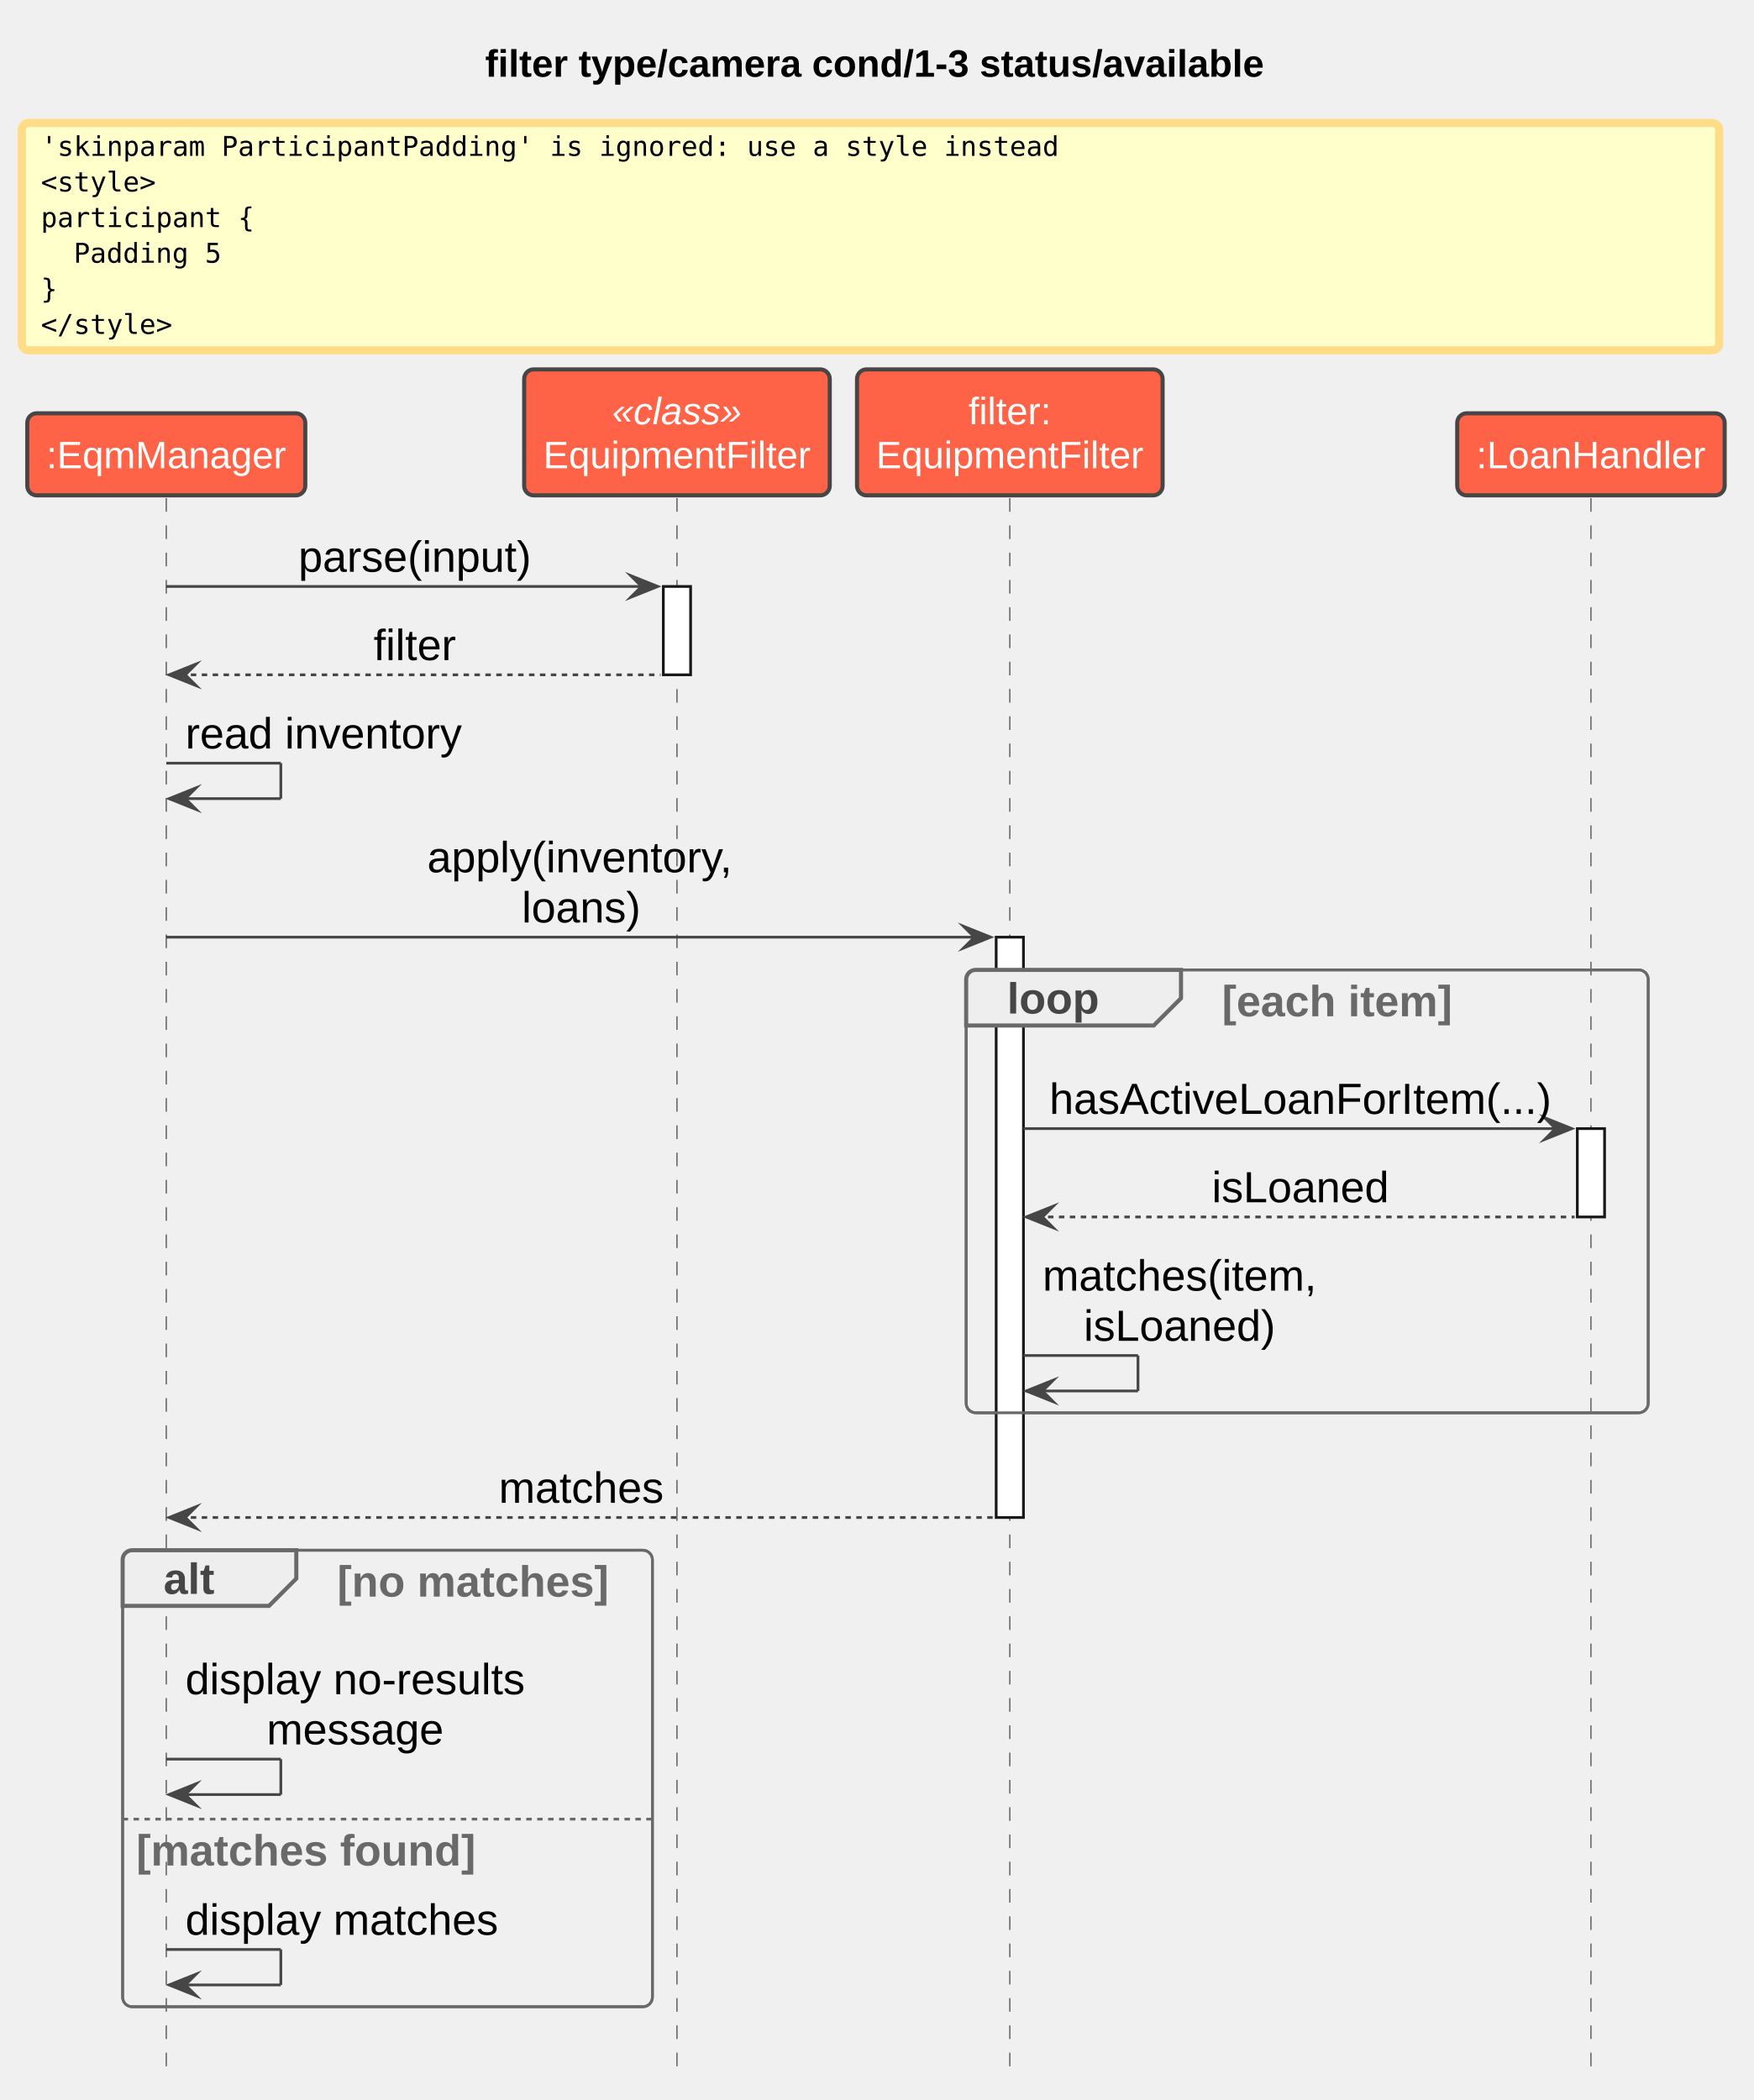
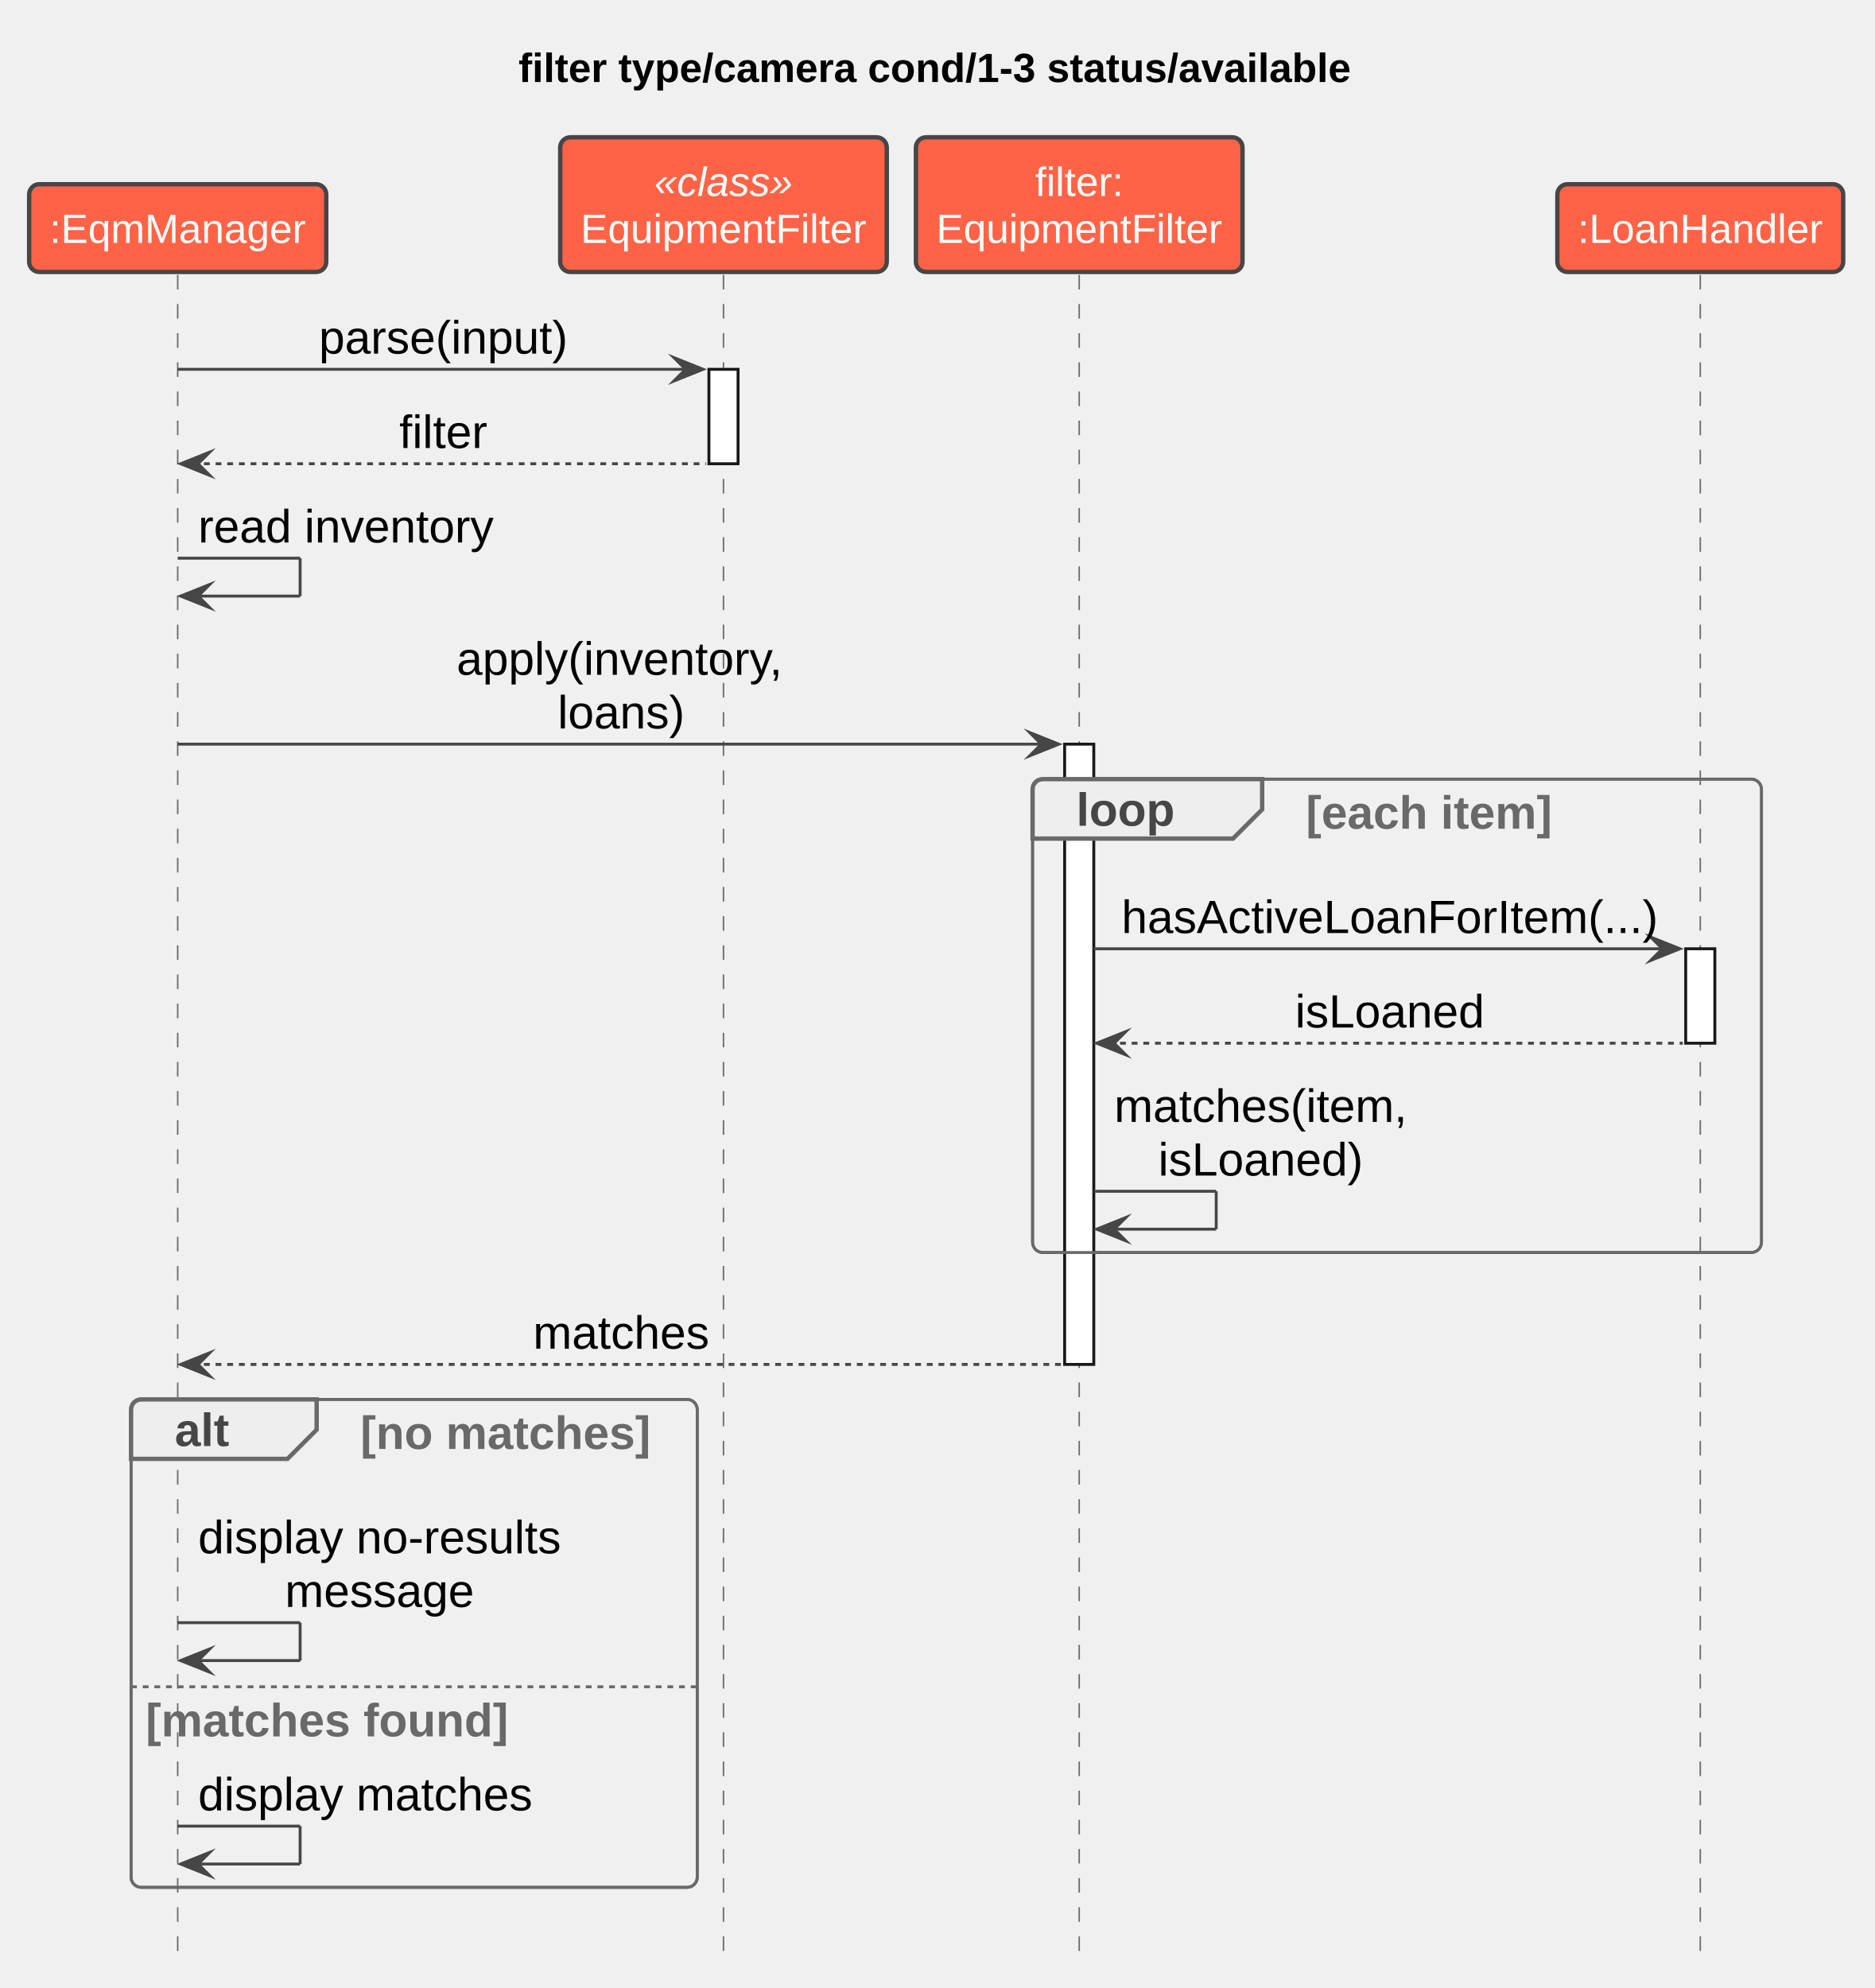
- <svg xmlns="http://www.w3.org/2000/svg" version="1.1" data-diagram-type="SEQUENCE" style="width:643px;height:770px;background:#FFFFFF;" width="643px" height="770px" viewBox="0 0 643 770" zoomAndPan="magnify" preserveAspectRatio="none" contentStyleType="text/css">
+ <svg xmlns="http://www.w3.org/2000/svg" version="1.1" data-diagram-type="SEQUENCE" style="width:643px;height:682px;background:#FFFFFF;" width="643px" height="682px" viewBox="0 0 643 682" zoomAndPan="magnify" preserveAspectRatio="none" contentStyleType="text/css">
  <defs />
  <g font-family="sans-serif" lengthAdjust="spacing">
-     <g class="title" data-source-line="9">
+     <g class="title" data-source-line="8">
      <text x="177.893" y="28.132" fill="#000" font-size="14" textLength="285.564" font-weight="700" font-family="Arial">filter type/camera cond/1-3 status/available</text>
    </g>
-     <rect x="8" y="45.099" width="622.35" height="83.34" fill="#FFC" style="stroke:#FD8;stroke-width:3;" rx="2.5" ry="2.5" />
-     <text x="15" y="57.155" fill="#000" font-size="10" textLength="372.061" font-family="monospace">'skinparam ParticipantPadding' is ignored: use a style instead</text>
-     <text x="15" y="70.212" fill="#000" font-size="10" textLength="42.007" font-family="monospace">&lt;style&gt;</text>
-     <text x="15" y="83.269" fill="#000" font-size="10" textLength="78.013" font-family="monospace">participant {</text>
-     <text x="27.002" y="96.325" fill="#000" font-size="10" textLength="54.009" font-family="monospace">Padding 5</text>
-     <text x="15" y="109.382" fill="#000" font-size="10" font-family="monospace">}</text>
-     <text x="15" y="122.438" fill="#000" font-size="10" textLength="48.008" font-family="monospace">&lt;/style&gt;</text>
-     <rect x="354.249" y="355.628" width="250.07" height="162.391" fill="none" style="stroke:#696969;stroke-width:1;" rx="3.5" ry="3.5" />
-     <rect x="44.965" y="568.417" width="194.242" height="167.391" fill="none" style="stroke:#696969;stroke-width:1;" rx="3.5" ry="3.5" />
-     <g class="participant-lifeline" data-qualified-name="Manager" data-entity-uid="part1" id="part1-lifeline" data-source-line="11">
+     <rect x="354.249" y="267.288" width="250.07" height="162.391" fill="none" style="stroke:#696969;stroke-width:1;" rx="3.5" ry="3.5" />
+     <rect x="44.965" y="480.077" width="194.242" height="167.391" fill="none" style="stroke:#696969;stroke-width:1;" rx="3.5" ry="3.5" />
+     <g class="participant-lifeline" data-qualified-name="Manager" data-entity-uid="part1" id="part1-lifeline" data-source-line="10">
      <g>
-         <rect x="57.465" y="182.636" width="8" height="577.172" fill="#000" fill-opacity="0" />
-         <line x1="60.965" y1="182.636" x2="60.965" y2="759.808" style="stroke:#696969;stroke-width:0.5;stroke-dasharray:5,5;" />
+         <rect x="57.465" y="94.296" width="8" height="577.172" fill="#000" fill-opacity="0" />
+         <line x1="60.965" y1="94.296" x2="60.965" y2="671.468" style="stroke:#696969;stroke-width:0.5;stroke-dasharray:5,5;" />
      </g>
    </g>
-     <g class="participant-lifeline" data-qualified-name="Parsing" data-entity-uid="part2" id="part2-lifeline" data-source-line="12">
+     <g class="participant-lifeline" data-qualified-name="Parsing" data-entity-uid="part2" id="part2-lifeline" data-source-line="11">
      <g>
-         <rect x="244.708" y="182.636" width="8" height="577.172" fill="#000" fill-opacity="0" />
-         <line x1="248.208" y1="182.636" x2="248.208" y2="759.808" style="stroke:#696969;stroke-width:0.5;stroke-dasharray:5,5;" />
+         <rect x="244.708" y="94.296" width="8" height="577.172" fill="#000" fill-opacity="0" />
+         <line x1="248.208" y1="94.296" x2="248.208" y2="671.468" style="stroke:#696969;stroke-width:0.5;stroke-dasharray:5,5;" />
      </g>
    </g>
    <g>
-       <rect x="243.208" y="215.034" width="10" height="32.398" fill="#FFF" style="stroke:#181818;stroke-width:1;" />
+       <rect x="243.208" y="126.694" width="10" height="32.398" fill="#FFF" style="stroke:#181818;stroke-width:1;" />
    </g>
-     <g class="participant-lifeline" data-qualified-name="Filter" data-entity-uid="part3" id="part3-lifeline" data-source-line="13">
+     <g class="participant-lifeline" data-qualified-name="Filter" data-entity-uid="part3" id="part3-lifeline" data-source-line="12">
      <g>
-         <rect x="366.749" y="182.636" width="8" height="577.172" fill="#000" fill-opacity="0" />
-         <line x1="370.249" y1="182.636" x2="370.249" y2="759.808" style="stroke:#696969;stroke-width:0.5;stroke-dasharray:5,5;" />
+         <rect x="366.749" y="94.296" width="8" height="577.172" fill="#000" fill-opacity="0" />
+         <line x1="370.249" y1="94.296" x2="370.249" y2="671.468" style="stroke:#696969;stroke-width:0.5;stroke-dasharray:5,5;" />
      </g>
    </g>
    <g>
-       <rect x="365.249" y="343.628" width="10" height="212.789" fill="#FFF" style="stroke:#181818;stroke-width:1;" />
+       <rect x="365.249" y="255.288" width="10" height="212.789" fill="#FFF" style="stroke:#181818;stroke-width:1;" />
    </g>
-     <g class="participant-lifeline" data-qualified-name="Loans" data-entity-uid="part4" id="part4-lifeline" data-source-line="14">
+     <g class="participant-lifeline" data-qualified-name="Loans" data-entity-uid="part4" id="part4-lifeline" data-source-line="13">
      <g>
-         <rect x="579.819" y="182.636" width="8" height="577.172" fill="#000" fill-opacity="0" />
-         <line x1="583.319" y1="182.636" x2="583.319" y2="759.808" style="stroke:#696969;stroke-width:0.5;stroke-dasharray:5,5;" />
+         <rect x="579.819" y="94.296" width="8" height="577.172" fill="#000" fill-opacity="0" />
+         <line x1="583.319" y1="94.296" x2="583.319" y2="671.468" style="stroke:#696969;stroke-width:0.5;stroke-dasharray:5,5;" />
      </g>
    </g>
    <g>
-       <rect x="578.319" y="413.823" width="10" height="32.398" fill="#FFF" style="stroke:#181818;stroke-width:1;" />
+       <rect x="578.319" y="325.483" width="10" height="32.398" fill="#FFF" style="stroke:#181818;stroke-width:1;" />
    </g>
-     <g class="participant participant-head" data-qualified-name="Manager" data-entity-uid="part1" id="part1-head" data-source-line="11">
-       <rect x="10" y="151.537" width="101.931" height="30.099" fill="#FF6347" style="stroke:#454645;stroke-width:1.5;" rx="3.5" ry="3.5" />
-       <text x="17" y="171.669" fill="#FFF" font-size="14" textLength="87.931" font-family="Arial">:EqmManager</text>
+     <g class="participant participant-head" data-qualified-name="Manager" data-entity-uid="part1" id="part1-head" data-source-line="10">
+       <rect x="10" y="63.197" width="101.931" height="30.099" fill="#FF6347" style="stroke:#454645;stroke-width:1.5;" rx="3.5" ry="3.5" />
+       <text x="17" y="83.329" fill="#FFF" font-size="14" textLength="87.931" font-family="Arial">:EqmManager</text>
    </g>
-     <g class="participant participant-head" data-qualified-name="Parsing" data-entity-uid="part2" id="part2-head" data-source-line="12">
-       <rect x="192.187" y="135.438" width="112.041" height="46.197" fill="#FF6347" style="stroke:#454645;stroke-width:1.5;" rx="3.5" ry="3.5" />
-       <text x="224.473" y="155.57" fill="#FFF" font-size="14" textLength="47.469" font-style="italic" font-family="Arial">«class»</text>
-       <text x="199.187" y="171.669" fill="#FFF" font-size="14" textLength="98.041" font-family="Arial">EquipmentFilter</text>
+     <g class="participant participant-head" data-qualified-name="Parsing" data-entity-uid="part2" id="part2-head" data-source-line="11">
+       <rect x="192.187" y="47.099" width="112.041" height="46.197" fill="#FF6347" style="stroke:#454645;stroke-width:1.5;" rx="3.5" ry="3.5" />
+       <text x="224.473" y="67.23" fill="#FFF" font-size="14" textLength="47.469" font-style="italic" font-family="Arial">«class»</text>
+       <text x="199.187" y="83.329" fill="#FFF" font-size="14" textLength="98.041" font-family="Arial">EquipmentFilter</text>
    </g>
-     <g class="participant participant-head" data-qualified-name="Filter" data-entity-uid="part3" id="part3-head" data-source-line="13">
-       <rect x="314.228" y="135.438" width="112.041" height="46.197" fill="#FF6347" style="stroke:#454645;stroke-width:1.5;" rx="3.5" ry="3.5" />
-       <text x="355.08" y="155.57" fill="#FFF" font-size="14" textLength="30.338" font-family="Arial">filter:</text>
-       <text x="321.228" y="171.669" fill="#FFF" font-size="14" textLength="98.041" font-family="Arial">EquipmentFilter</text>
+     <g class="participant participant-head" data-qualified-name="Filter" data-entity-uid="part3" id="part3-head" data-source-line="12">
+       <rect x="314.228" y="47.099" width="112.041" height="46.197" fill="#FF6347" style="stroke:#454645;stroke-width:1.5;" rx="3.5" ry="3.5" />
+       <text x="355.08" y="67.23" fill="#FFF" font-size="14" textLength="30.338" font-family="Arial">filter:</text>
+       <text x="321.228" y="83.329" fill="#FFF" font-size="14" textLength="98.041" font-family="Arial">EquipmentFilter</text>
    </g>
-     <g class="participant participant-head" data-qualified-name="Loans" data-entity-uid="part4" id="part4-head" data-source-line="14">
-       <rect x="534.288" y="151.537" width="98.062" height="30.099" fill="#FF6347" style="stroke:#454645;stroke-width:1.5;" rx="3.5" ry="3.5" />
-       <text x="541.288" y="171.669" fill="#FFF" font-size="14" textLength="84.062" font-family="Arial">:LoanHandler</text>
+     <g class="participant participant-head" data-qualified-name="Loans" data-entity-uid="part4" id="part4-head" data-source-line="13">
+       <rect x="534.288" y="63.197" width="98.062" height="30.099" fill="#FF6347" style="stroke:#454645;stroke-width:1.5;" rx="3.5" ry="3.5" />
+       <text x="541.288" y="83.329" fill="#FFF" font-size="14" textLength="84.062" font-family="Arial">:LoanHandler</text>
    </g>
-     <g class="message" data-entity-1="part1" data-entity-2="part2" id="msg1" data-source-line="16">
-       <polygon points="231.208,211.034,241.208,215.034,231.208,219.034,235.208,215.034" fill="#454645" style="stroke:#454645;stroke-width:1;stroke-linejoin:miter;stroke-miterlimit:10;" />
-       <line x1="60.965" y1="215.034" x2="237.208" y2="215.034" style="stroke:#454645;stroke-width:1;" />
-       <text x="109.399" y="209.644" fill="#000" font-size="16" textLength="85.375" font-family="Arial">parse(input)</text>
+     <g class="message" data-entity-1="part1" data-entity-2="part2" id="msg1" data-source-line="15">
+       <polygon points="231.208,122.694,241.208,126.694,231.208,130.694,235.208,126.694" fill="#454645" style="stroke:#454645;stroke-width:1;stroke-linejoin:miter;stroke-miterlimit:10;" />
+       <line x1="60.965" y1="126.694" x2="237.208" y2="126.694" style="stroke:#454645;stroke-width:1;" />
+       <text x="109.399" y="121.304" fill="#000" font-size="16" textLength="85.375" font-family="Arial">parse(input)</text>
    </g>
-     <g class="message" data-entity-1="part2" data-entity-2="part1" id="msg2" data-source-line="18">
-       <polygon points="71.965,243.433,61.965,247.433,71.965,251.433,67.965,247.433" fill="#454645" style="stroke:#454645;stroke-width:1;stroke-linejoin:miter;stroke-miterlimit:10;" />
-       <line x1="65.965" y1="247.433" x2="242.208" y2="247.433" style="stroke:#454645;stroke-width:1;stroke-dasharray:2,2;" />
-       <text x="136.973" y="242.042" fill="#000" font-size="16" textLength="30.227" font-family="Arial">filter</text>
+     <g class="message" data-entity-1="part2" data-entity-2="part1" id="msg2" data-source-line="17">
+       <polygon points="71.965,155.093,61.965,159.093,71.965,163.093,67.965,159.093" fill="#454645" style="stroke:#454645;stroke-width:1;stroke-linejoin:miter;stroke-miterlimit:10;" />
+       <line x1="65.965" y1="159.093" x2="242.208" y2="159.093" style="stroke:#454645;stroke-width:1;stroke-dasharray:2,2;" />
+       <text x="136.973" y="153.702" fill="#000" font-size="16" textLength="30.227" font-family="Arial">filter</text>
    </g>
-     <g class="message" data-entity-1="part1" data-entity-2="part1" id="msg3" data-source-line="20">
-       <line x1="60.965" y1="279.831" x2="102.965" y2="279.831" style="stroke:#454645;stroke-width:1;" />
-       <line x1="102.965" y1="279.831" x2="102.965" y2="292.831" style="stroke:#454645;stroke-width:1;" />
-       <line x1="61.965" y1="292.831" x2="102.965" y2="292.831" style="stroke:#454645;stroke-width:1;" />
-       <polygon points="71.965,288.831,61.965,292.831,71.965,296.831,67.965,292.831" fill="#454645" style="stroke:#454645;stroke-width:1;stroke-linejoin:miter;stroke-miterlimit:10;" />
-       <text x="67.965" y="274.44" fill="#000" font-size="16" textLength="32.023" font-family="Arial">read</text>
-       <text x="99.989" y="274.44" fill="#000" font-size="16" font-family="Arial"> </text>
-       <text x="104.434" y="274.44" fill="#000" font-size="16" textLength="64.922" font-family="Arial">inventory</text>
+     <g class="message" data-entity-1="part1" data-entity-2="part1" id="msg3" data-source-line="19">
+       <line x1="60.965" y1="191.491" x2="102.965" y2="191.491" style="stroke:#454645;stroke-width:1;" />
+       <line x1="102.965" y1="191.491" x2="102.965" y2="204.491" style="stroke:#454645;stroke-width:1;" />
+       <line x1="61.965" y1="204.491" x2="102.965" y2="204.491" style="stroke:#454645;stroke-width:1;" />
+       <polygon points="71.965,200.491,61.965,204.491,71.965,208.491,67.965,204.491" fill="#454645" style="stroke:#454645;stroke-width:1;stroke-linejoin:miter;stroke-miterlimit:10;" />
+       <text x="67.965" y="186.101" fill="#000" font-size="16" textLength="32.023" font-family="Arial">read</text>
+       <text x="99.989" y="186.101" fill="#000" font-size="16" font-family="Arial"> </text>
+       <text x="104.434" y="186.101" fill="#000" font-size="16" textLength="64.922" font-family="Arial">inventory</text>
    </g>
-     <g class="message" data-entity-1="part1" data-entity-2="part3" id="msg4" data-source-line="21">
-       <polygon points="353.249,339.628,363.249,343.628,353.249,347.628,357.249,343.628" fill="#454645" style="stroke:#454645;stroke-width:1;stroke-linejoin:miter;stroke-miterlimit:10;" />
-       <line x1="60.965" y1="343.628" x2="359.249" y2="343.628" style="stroke:#454645;stroke-width:1;" />
-       <text x="156.634" y="319.839" fill="#000" font-size="16" textLength="112.945" font-family="Arial">apply(inventory,</text>
-       <text x="191.318" y="338.237" fill="#000" font-size="16" textLength="43.578" font-family="Arial">loans)</text>
+     <g class="message" data-entity-1="part1" data-entity-2="part3" id="msg4" data-source-line="20">
+       <polygon points="353.249,251.288,363.249,255.288,353.249,259.288,357.249,255.288" fill="#454645" style="stroke:#454645;stroke-width:1;stroke-linejoin:miter;stroke-miterlimit:10;" />
+       <line x1="60.965" y1="255.288" x2="359.249" y2="255.288" style="stroke:#454645;stroke-width:1;" />
+       <text x="156.634" y="231.499" fill="#000" font-size="16" textLength="112.945" font-family="Arial">apply(inventory,</text>
+       <text x="191.318" y="249.897" fill="#000" font-size="16" textLength="43.578" font-family="Arial">loans)</text>
    </g>
-     <path d="M357.749,355.628 L433.014,355.628 L433.014,366.026 L423.014,376.026 L354.249,376.026 L354.249,359.128 A3.5,3.5 0 0 1 357.749,355.628" style="stroke:#696969;stroke-width:1.5;" fill="#EEE" />
-     <rect x="354.249" y="355.628" width="250.07" height="162.391" fill="none" style="stroke:#696969;stroke-width:1;" rx="3.5" ry="3.5" />
-     <text x="369.249" y="371.636" fill="#454645" font-size="16" textLength="33.766" font-weight="700" font-family="Arial">loop</text>
-     <text x="448.014" y="372.636" fill="#696969" font-size="16" textLength="84.469" font-weight="700" font-family="Arial">[each item]</text>
-     <g class="message" data-entity-1="part3" data-entity-2="part4" id="msg5" data-source-line="24">
-       <polygon points="566.319,409.823,576.319,413.823,566.319,417.823,570.319,413.823" fill="#454645" style="stroke:#454645;stroke-width:1;stroke-linejoin:miter;stroke-miterlimit:10;" />
-       <line x1="375.249" y1="413.823" x2="572.319" y2="413.823" style="stroke:#454645;stroke-width:1;" />
-       <text x="384.749" y="408.433" fill="#000" font-size="16" textLength="184.07" font-family="Arial">hasActiveLoanForItem(...)</text>
+     <path d="M357.749,267.288 L433.014,267.288 L433.014,277.687 L423.014,287.687 L354.249,287.687 L354.249,270.788 A3.5,3.5 0 0 1 357.749,267.288" style="stroke:#696969;stroke-width:1.5;" fill="#EEE" />
+     <rect x="354.249" y="267.288" width="250.07" height="162.391" fill="none" style="stroke:#696969;stroke-width:1;" rx="3.5" ry="3.5" />
+     <text x="369.249" y="283.296" fill="#454645" font-size="16" textLength="33.766" font-weight="700" font-family="Arial">loop</text>
+     <text x="448.014" y="284.296" fill="#696969" font-size="16" textLength="84.469" font-weight="700" font-family="Arial">[each item]</text>
+     <g class="message" data-entity-1="part3" data-entity-2="part4" id="msg5" data-source-line="23">
+       <polygon points="566.319,321.483,576.319,325.483,566.319,329.483,570.319,325.483" fill="#454645" style="stroke:#454645;stroke-width:1;stroke-linejoin:miter;stroke-miterlimit:10;" />
+       <line x1="375.249" y1="325.483" x2="572.319" y2="325.483" style="stroke:#454645;stroke-width:1;" />
+       <text x="384.749" y="320.093" fill="#000" font-size="16" textLength="184.07" font-family="Arial">hasActiveLoanForItem(...)</text>
    </g>
-     <g class="message" data-entity-1="part4" data-entity-2="part3" id="msg6" data-source-line="26">
-       <polygon points="386.249,442.222,376.249,446.222,386.249,450.222,382.249,446.222" fill="#454645" style="stroke:#454645;stroke-width:1;stroke-linejoin:miter;stroke-miterlimit:10;" />
-       <line x1="380.249" y1="446.222" x2="577.319" y2="446.222" style="stroke:#454645;stroke-width:1;stroke-dasharray:2,2;" />
-       <text x="444.311" y="440.831" fill="#000" font-size="16" textLength="64.945" font-family="Arial">isLoaned</text>
+     <g class="message" data-entity-1="part4" data-entity-2="part3" id="msg6" data-source-line="25">
+       <polygon points="386.249,353.882,376.249,357.882,386.249,361.882,382.249,357.882" fill="#454645" style="stroke:#454645;stroke-width:1;stroke-linejoin:miter;stroke-miterlimit:10;" />
+       <line x1="380.249" y1="357.882" x2="577.319" y2="357.882" style="stroke:#454645;stroke-width:1;stroke-dasharray:2,2;" />
+       <text x="444.311" y="352.491" fill="#000" font-size="16" textLength="64.945" font-family="Arial">isLoaned</text>
    </g>
-     <g class="message" data-entity-1="part3" data-entity-2="part3" id="msg7" data-source-line="28">
-       <line x1="375.249" y1="497.019" x2="417.249" y2="497.019" style="stroke:#454645;stroke-width:1;" />
-       <line x1="417.249" y1="497.019" x2="417.249" y2="510.019" style="stroke:#454645;stroke-width:1;" />
-       <line x1="376.249" y1="510.019" x2="417.249" y2="510.019" style="stroke:#454645;stroke-width:1;" />
-       <polygon points="386.249,506.019,376.249,510.019,386.249,514.019,382.249,510.019" fill="#454645" style="stroke:#454645;stroke-width:1;stroke-linejoin:miter;stroke-miterlimit:10;" />
-       <text x="382.249" y="473.229" fill="#000" font-size="16" textLength="100.469" font-family="Arial">matches(item,</text>
-       <text x="397.346" y="491.628" fill="#000" font-size="16" textLength="70.273" font-family="Arial">isLoaned)</text>
+     <g class="message" data-entity-1="part3" data-entity-2="part3" id="msg7" data-source-line="27">
+       <line x1="375.249" y1="408.679" x2="417.249" y2="408.679" style="stroke:#454645;stroke-width:1;" />
+       <line x1="417.249" y1="408.679" x2="417.249" y2="421.679" style="stroke:#454645;stroke-width:1;" />
+       <line x1="376.249" y1="421.679" x2="417.249" y2="421.679" style="stroke:#454645;stroke-width:1;" />
+       <polygon points="386.249,417.679,376.249,421.679,386.249,425.679,382.249,421.679" fill="#454645" style="stroke:#454645;stroke-width:1;stroke-linejoin:miter;stroke-miterlimit:10;" />
+       <text x="382.249" y="384.89" fill="#000" font-size="16" textLength="100.469" font-family="Arial">matches(item,</text>
+       <text x="397.346" y="403.288" fill="#000" font-size="16" textLength="70.273" font-family="Arial">isLoaned)</text>
    </g>
-     <g class="message" data-entity-1="part3" data-entity-2="part1" id="msg8" data-source-line="30">
-       <polygon points="71.965,552.417,61.965,556.417,71.965,560.417,67.965,556.417" fill="#454645" style="stroke:#454645;stroke-width:1;stroke-linejoin:miter;stroke-miterlimit:10;" />
-       <line x1="65.965" y1="556.417" x2="364.249" y2="556.417" style="stroke:#454645;stroke-width:1;stroke-dasharray:2,2;" />
-       <text x="182.873" y="551.026" fill="#000" font-size="16" textLength="60.469" font-family="Arial">matches</text>
+     <g class="message" data-entity-1="part3" data-entity-2="part1" id="msg8" data-source-line="29">
+       <polygon points="71.965,464.077,61.965,468.077,71.965,472.077,67.965,468.077" fill="#454645" style="stroke:#454645;stroke-width:1;stroke-linejoin:miter;stroke-miterlimit:10;" />
+       <line x1="65.965" y1="468.077" x2="364.249" y2="468.077" style="stroke:#454645;stroke-width:1;stroke-dasharray:2,2;" />
+       <text x="182.873" y="462.687" fill="#000" font-size="16" textLength="60.469" font-family="Arial">matches</text>
    </g>
-     <path d="M48.465,568.417 L108.637,568.417 L108.637,578.815 L98.637,588.815 L44.965,588.815 L44.965,571.917 A3.5,3.5 0 0 1 48.465,568.417" style="stroke:#696969;stroke-width:1.5;" fill="#EEE" />
-     <rect x="44.965" y="568.417" width="194.242" height="167.391" fill="none" style="stroke:#696969;stroke-width:1;" rx="3.5" ry="3.5" />
-     <text x="59.965" y="584.425" fill="#454645" font-size="16" textLength="18.672" font-weight="700" font-family="Arial">alt</text>
-     <text x="123.637" y="585.425" fill="#696969" font-size="16" textLength="99.57" font-weight="700" font-family="Arial">[no matches]</text>
-     <g class="message" data-entity-1="part1" data-entity-2="part1" id="msg9" data-source-line="33">
-       <line x1="60.965" y1="645.011" x2="102.965" y2="645.011" style="stroke:#454645;stroke-width:1;" />
-       <line x1="102.965" y1="645.011" x2="102.965" y2="658.011" style="stroke:#454645;stroke-width:1;" />
-       <line x1="61.965" y1="658.011" x2="102.965" y2="658.011" style="stroke:#454645;stroke-width:1;" />
-       <polygon points="71.965,654.011,61.965,658.011,71.965,662.011,67.965,658.011" fill="#454645" style="stroke:#454645;stroke-width:1;stroke-linejoin:miter;stroke-miterlimit:10;" />
-       <text x="67.965" y="621.222" fill="#000" font-size="16" textLength="49.805" font-family="Arial">display</text>
-       <text x="117.77" y="621.222" fill="#000" font-size="16" font-family="Arial"> </text>
-       <text x="122.215" y="621.222" fill="#000" font-size="16" textLength="70.25" font-family="Arial">no-results</text>
-       <text x="97.754" y="639.62" fill="#000" font-size="16" textLength="64.922" font-family="Arial">message</text>
+     <path d="M48.465,480.077 L108.637,480.077 L108.637,490.476 L98.637,500.476 L44.965,500.476 L44.965,483.577 A3.5,3.5 0 0 1 48.465,480.077" style="stroke:#696969;stroke-width:1.5;" fill="#EEE" />
+     <rect x="44.965" y="480.077" width="194.242" height="167.391" fill="none" style="stroke:#696969;stroke-width:1;" rx="3.5" ry="3.5" />
+     <text x="59.965" y="496.085" fill="#454645" font-size="16" textLength="18.672" font-weight="700" font-family="Arial">alt</text>
+     <text x="123.637" y="497.085" fill="#696969" font-size="16" textLength="99.57" font-weight="700" font-family="Arial">[no matches]</text>
+     <g class="message" data-entity-1="part1" data-entity-2="part1" id="msg9" data-source-line="32">
+       <line x1="60.965" y1="556.671" x2="102.965" y2="556.671" style="stroke:#454645;stroke-width:1;" />
+       <line x1="102.965" y1="556.671" x2="102.965" y2="569.671" style="stroke:#454645;stroke-width:1;" />
+       <line x1="61.965" y1="569.671" x2="102.965" y2="569.671" style="stroke:#454645;stroke-width:1;" />
+       <polygon points="71.965,565.671,61.965,569.671,71.965,573.671,67.965,569.671" fill="#454645" style="stroke:#454645;stroke-width:1;stroke-linejoin:miter;stroke-miterlimit:10;" />
+       <text x="67.965" y="532.882" fill="#000" font-size="16" textLength="49.805" font-family="Arial">display</text>
+       <text x="117.77" y="532.882" fill="#000" font-size="16" font-family="Arial"> </text>
+       <text x="122.215" y="532.882" fill="#000" font-size="16" textLength="70.25" font-family="Arial">no-results</text>
+       <text x="97.754" y="551.28" fill="#000" font-size="16" textLength="64.922" font-family="Arial">message</text>
    </g>
-     <line x1="44.965" y1="667.011" x2="239.208" y2="667.011" style="stroke:#696969;stroke-width:1;stroke-dasharray:2,2;" />
-     <text x="49.965" y="684.019" fill="#696969" font-size="16" textLength="124.445" font-weight="700" font-family="Arial">[matches found]</text>
-     <g class="message" data-entity-1="part1" data-entity-2="part1" id="msg10" data-source-line="35">
-       <line x1="60.965" y1="714.808" x2="102.965" y2="714.808" style="stroke:#454645;stroke-width:1;" />
-       <line x1="102.965" y1="714.808" x2="102.965" y2="727.808" style="stroke:#454645;stroke-width:1;" />
-       <line x1="61.965" y1="727.808" x2="102.965" y2="727.808" style="stroke:#454645;stroke-width:1;" />
-       <polygon points="71.965,723.808,61.965,727.808,71.965,731.808,67.965,727.808" fill="#454645" style="stroke:#454645;stroke-width:1;stroke-linejoin:miter;stroke-miterlimit:10;" />
-       <text x="67.965" y="709.417" fill="#000" font-size="16" textLength="49.805" font-family="Arial">display</text>
-       <text x="117.77" y="709.417" fill="#000" font-size="16" font-family="Arial"> </text>
-       <text x="122.215" y="709.417" fill="#000" font-size="16" textLength="60.469" font-family="Arial">matches</text>
+     <line x1="44.965" y1="578.671" x2="239.208" y2="578.671" style="stroke:#696969;stroke-width:1;stroke-dasharray:2,2;" />
+     <text x="49.965" y="595.679" fill="#696969" font-size="16" textLength="124.445" font-weight="700" font-family="Arial">[matches found]</text>
+     <g class="message" data-entity-1="part1" data-entity-2="part1" id="msg10" data-source-line="34">
+       <line x1="60.965" y1="626.468" x2="102.965" y2="626.468" style="stroke:#454645;stroke-width:1;" />
+       <line x1="102.965" y1="626.468" x2="102.965" y2="639.468" style="stroke:#454645;stroke-width:1;" />
+       <line x1="61.965" y1="639.468" x2="102.965" y2="639.468" style="stroke:#454645;stroke-width:1;" />
+       <polygon points="71.965,635.468,61.965,639.468,71.965,643.468,67.965,639.468" fill="#454645" style="stroke:#454645;stroke-width:1;stroke-linejoin:miter;stroke-miterlimit:10;" />
+       <text x="67.965" y="621.077" fill="#000" font-size="16" textLength="49.805" font-family="Arial">display</text>
+       <text x="117.77" y="621.077" fill="#000" font-size="16" font-family="Arial"> </text>
+       <text x="122.215" y="621.077" fill="#000" font-size="16" textLength="60.469" font-family="Arial">matches</text>
    </g>
  </g>
</svg>
